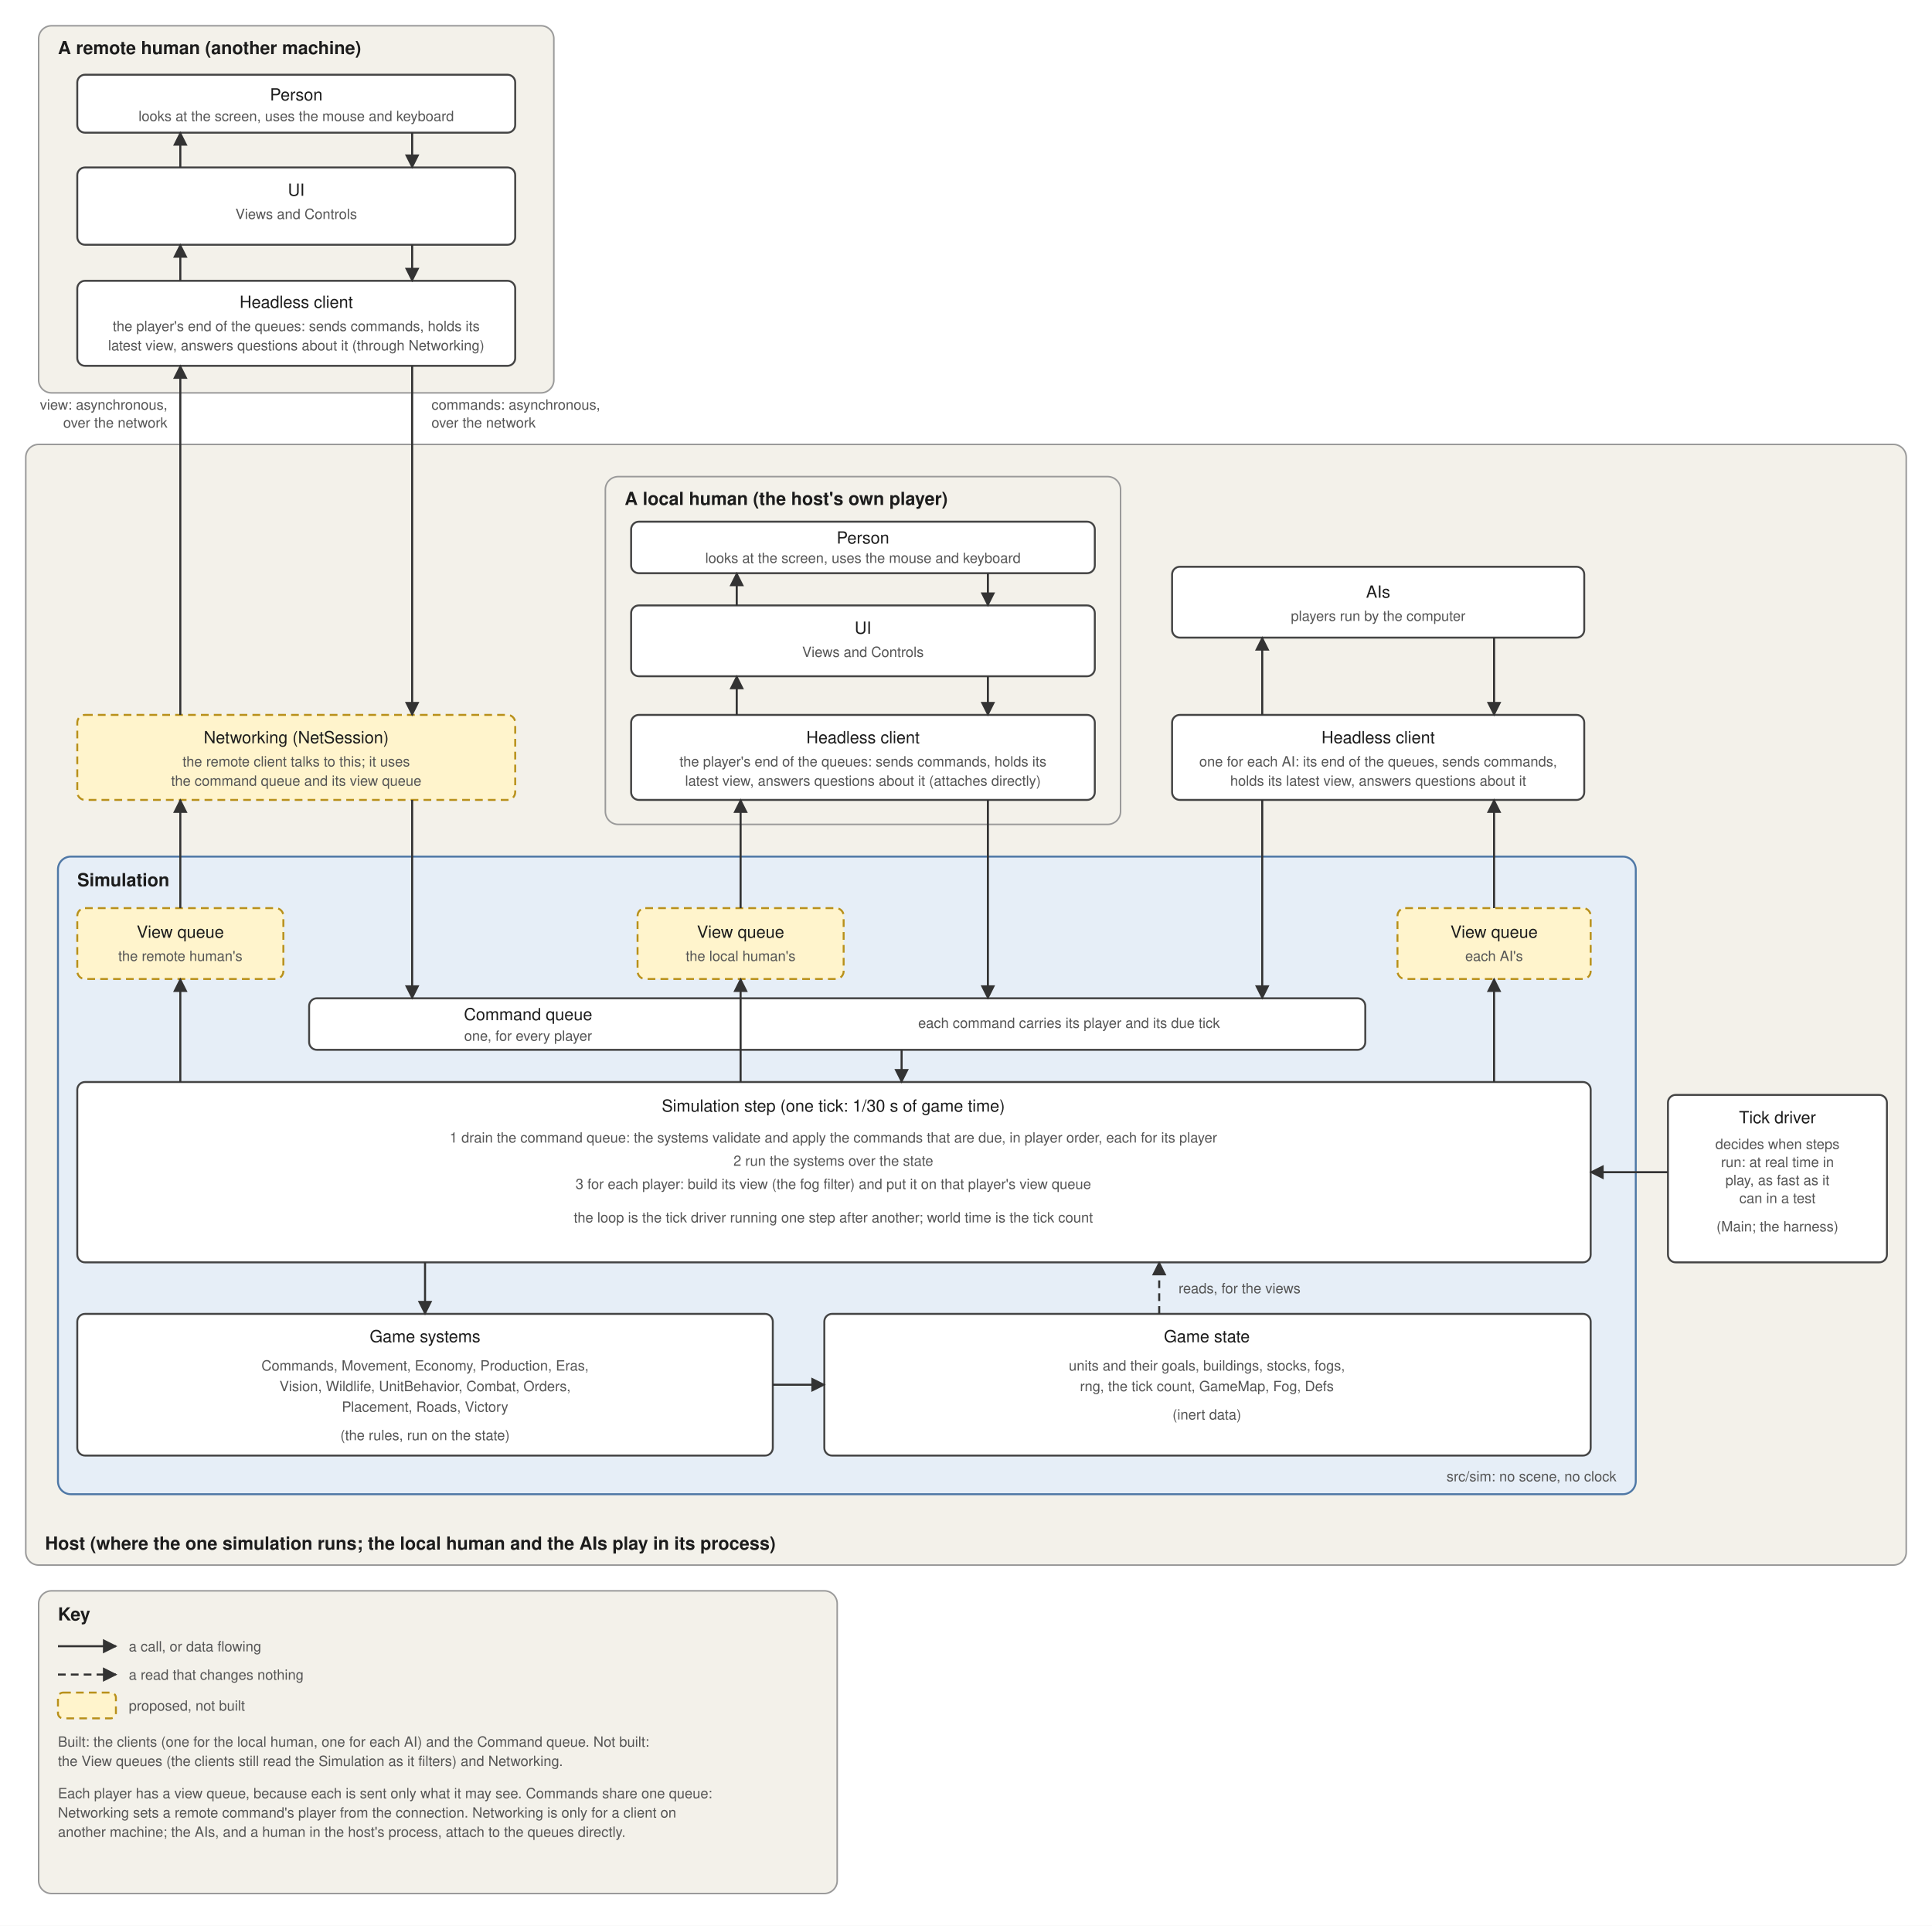
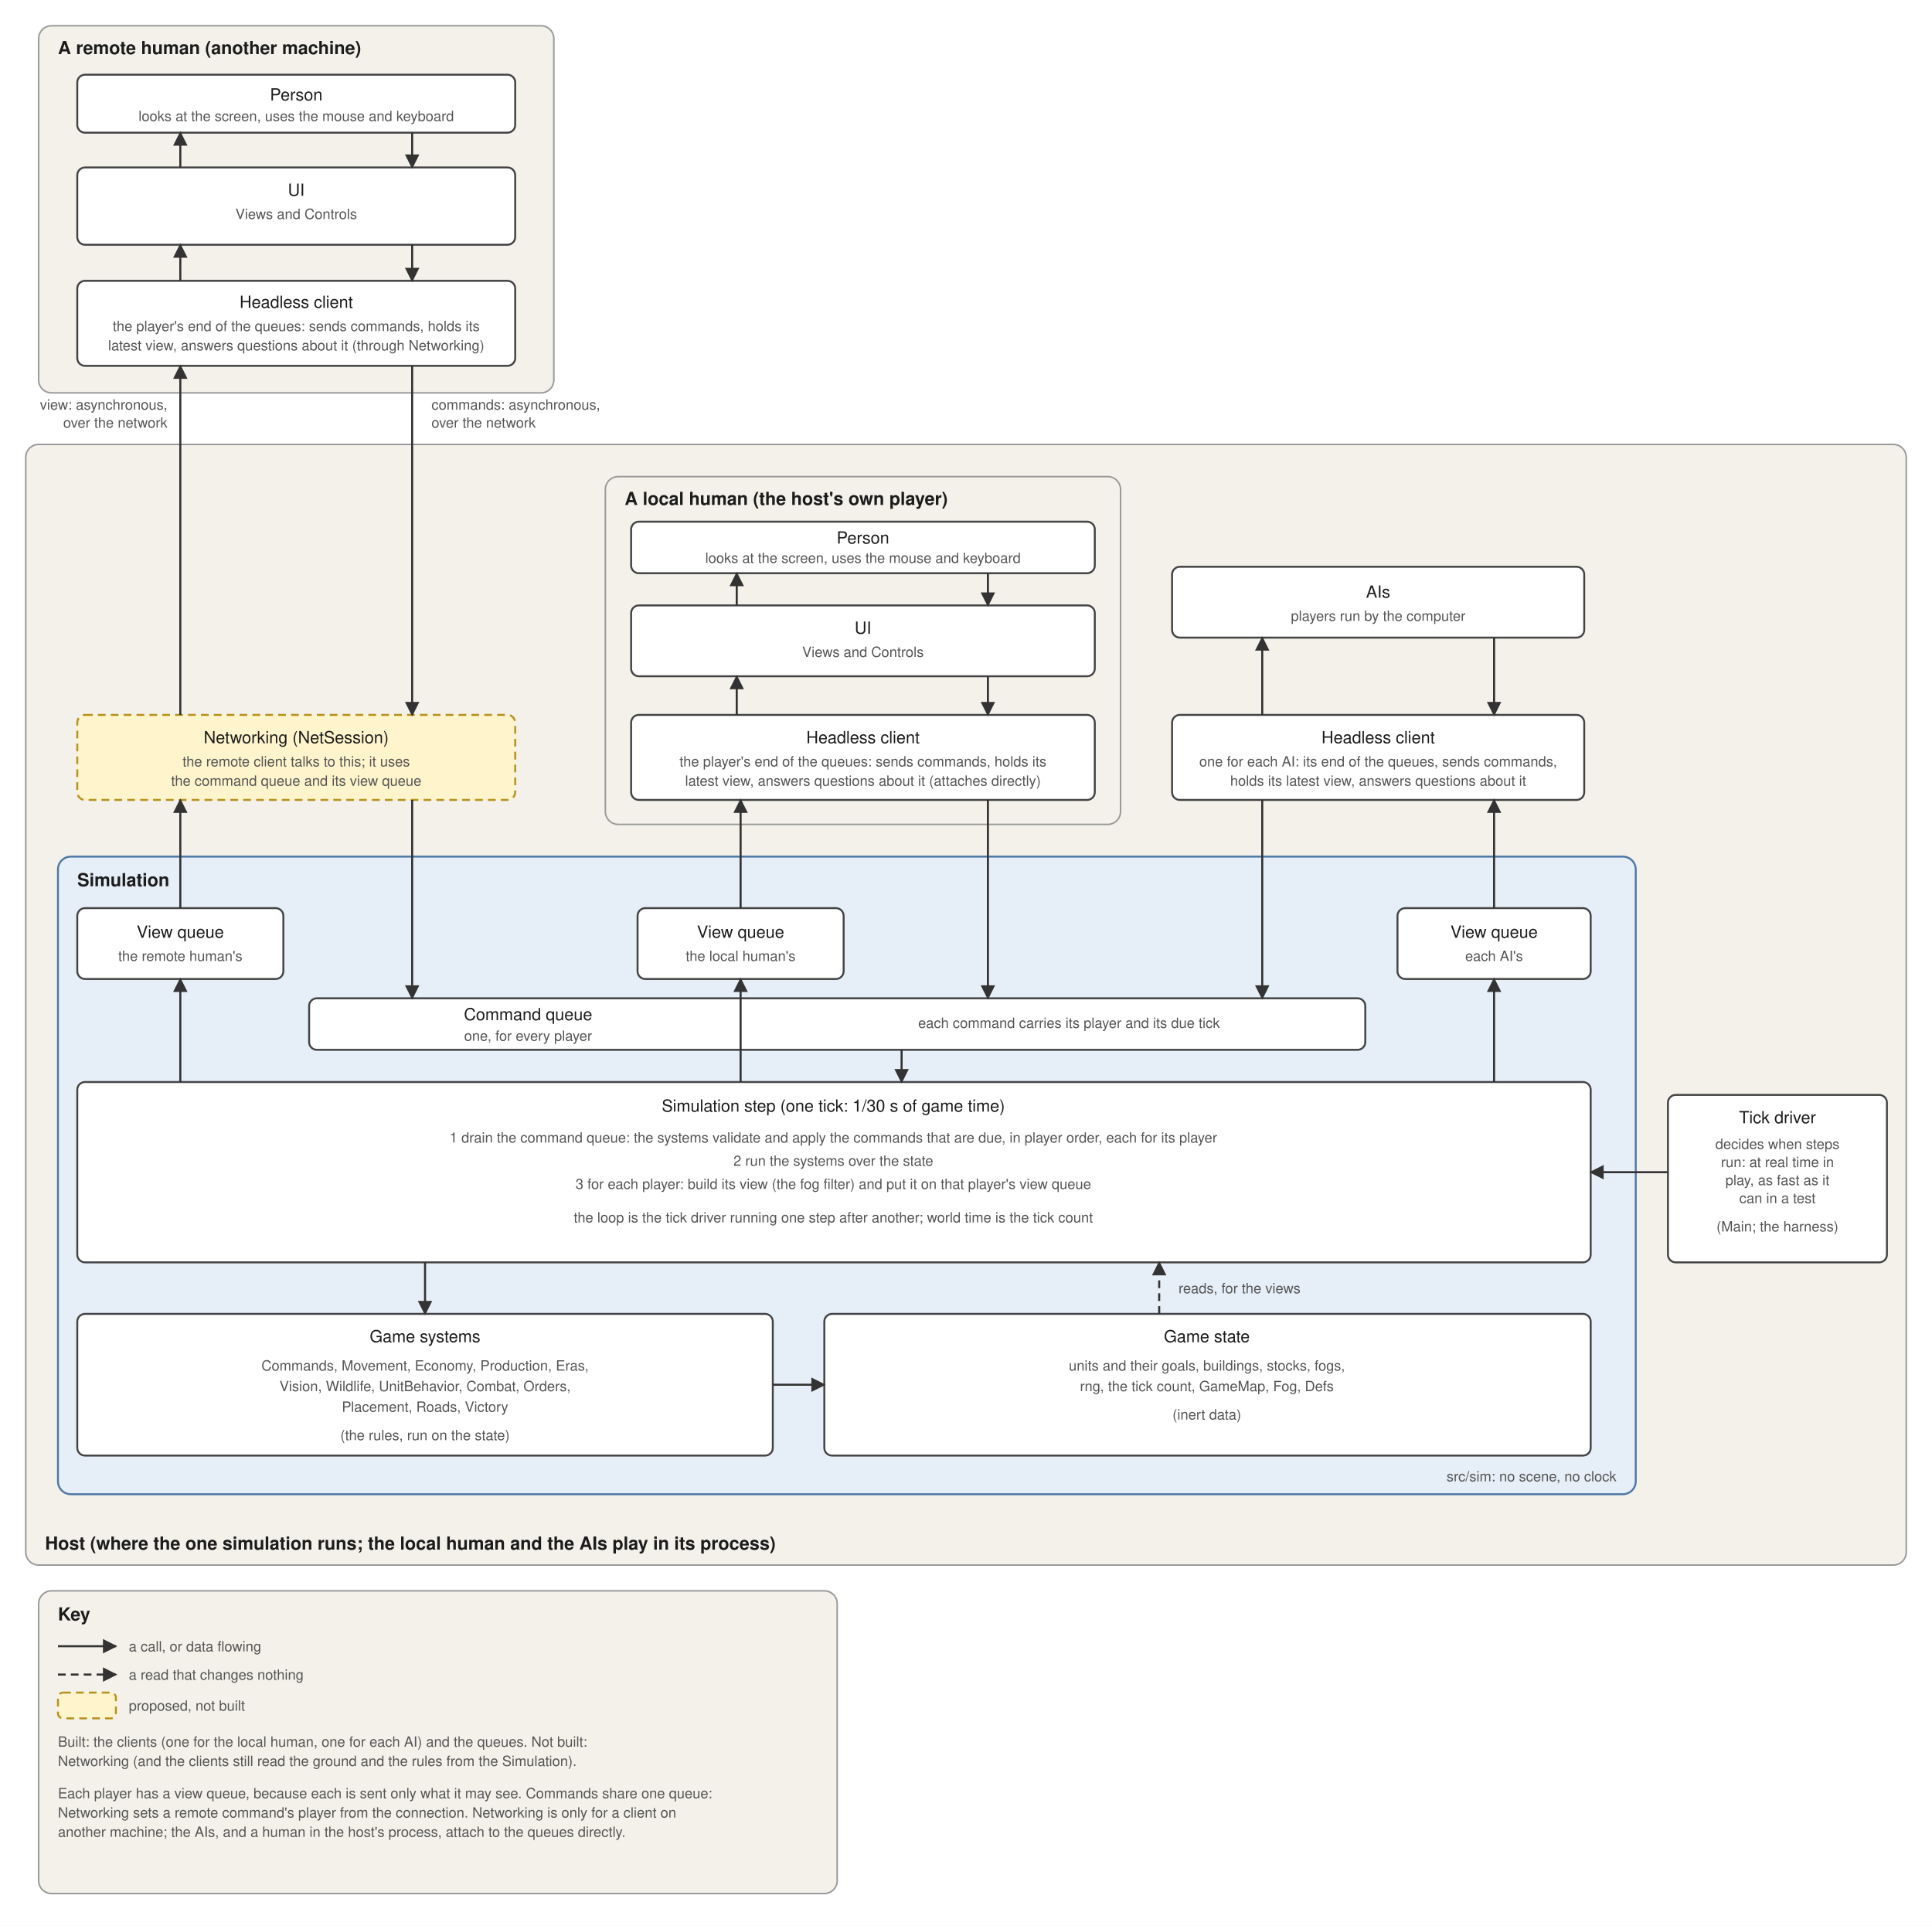
<svg xmlns="http://www.w3.org/2000/svg" viewBox="0 0 1500 1495" font-family="Helvetica, Arial, sans-serif" font-size="13">
  <defs>
    <style>
      .bg{fill:#ffffff}
      .grp{fill:#f3f1ea;stroke:#9a9a9a;stroke-width:1.2}
      .box{fill:#ffffff;stroke:#444;stroke-width:1.5}
      .sim{fill:#e6eef7;stroke:#4f78a6;stroke-width:1.5}
      .prop{fill:#fff4cc;stroke:#b8901a;stroke-width:1.5;stroke-dasharray:6 4}
      .t{fill:#1c1c1c}.s{fill:#555;font-size:11px}.h{font-weight:bold;fill:#1c1c1c;font-size:14px}
      .l{stroke:#333;stroke-width:1.6;fill:none;marker-end:url(#a)}
      .d{stroke:#333;stroke-width:1.6;fill:none;stroke-dasharray:6 4;marker-end:url(#a)}
      .ah{fill:#333}
      @media (prefers-color-scheme: dark) {
        .bg{fill:#1b1b1d}
        .grp{fill:#26262a;stroke:#7d7d85}
        .box{fill:#303036;stroke:#b4b4bc}
        .sim{fill:#1d2b3b;stroke:#7aa2d4}
        .prop{fill:#3b3315;stroke:#d9b94a}
        .t{fill:#f0f0f2}.s{fill:#b8b8c0}.h{fill:#f0f0f2}
        .l,.d{stroke:#d0d0d6}
        .ah{fill:#d0d0d6}
      }
    </style>
    <marker id="a" viewBox="0 0 10 10" refX="9" refY="5" markerWidth="7" markerHeight="7" orient="auto-start-reverse">
      <path class="ah" d="M0,0 L10,5 L0,10 z" />
    </marker>
  </defs>
  <rect class="bg" x="0" y="0" width="1500" height="1495" />
  <rect class="grp" x="30" y="20" width="400" height="285" rx="10" />
  <text class="h" x="45" y="42">A remote human  (another machine)</text>
  <rect class="box" x="60" y="58" width="340" height="45" rx="6" />
  <text class="t" x="230" y="78" text-anchor="middle">Person</text>
  <text class="s" x="230" y="94" text-anchor="middle">looks at the screen, uses the mouse and keyboard</text>
  <rect class="box" x="60" y="130" width="340" height="60" rx="6" />
  <text class="t" x="230" y="152" text-anchor="middle">UI</text>
  <text class="s" x="230" y="170" text-anchor="middle">Views and Controls</text>
  <rect class="box" x="60" y="218" width="340" height="66" rx="6" />
  <text class="t" x="230" y="239" text-anchor="middle">Headless client</text>
  <text class="s" x="230" y="257" text-anchor="middle">the player's end of the queues: sends commands, holds its</text>
  <text class="s" x="230" y="272" text-anchor="middle">latest view, answers questions about it (through Networking)</text>
  <path class="l" d="M140,130 L140,103" />
  <path class="l" d="M320,103 L320,130" />
  <path class="l" d="M140,218 L140,190" />
  <path class="l" d="M320,190 L320,218" />
  <rect class="grp" x="20" y="345" width="1460" height="870" rx="10" />
  <text class="h" x="35" y="1203">Host  (where the one simulation runs; the local human and the AIs play in its process)</text>
  <rect class="grp" x="470" y="370" width="400" height="270" rx="10" />
  <text class="h" x="485" y="392">A local human  (the host's own player)</text>
  <rect class="box" x="490" y="405" width="360" height="40" rx="6" />
  <text class="t" x="670" y="422" text-anchor="middle">Person</text>
  <text class="s" x="670" y="437" text-anchor="middle">looks at the screen, uses the mouse and keyboard</text>
  <rect class="box" x="490" y="470" width="360" height="55" rx="6" />
  <text class="t" x="670" y="492" text-anchor="middle">UI</text>
  <text class="s" x="670" y="510" text-anchor="middle">Views and Controls</text>
  <rect class="box" x="490" y="555" width="360" height="66" rx="6" />
  <text class="t" x="670" y="577" text-anchor="middle">Headless client</text>
  <text class="s" x="670" y="595" text-anchor="middle">the player's end of the queues: sends commands, holds its</text>
  <text class="s" x="670" y="610" text-anchor="middle">latest view, answers questions about it (attaches directly)</text>
  <path class="l" d="M572,470 L572,445" />
  <path class="l" d="M767,445 L767,470" />
  <path class="l" d="M572,555 L572,525" />
  <path class="l" d="M767,525 L767,555" />
  <rect class="box" x="910" y="440" width="320" height="55" rx="6" />
  <text class="t" x="1070" y="464" text-anchor="middle">AIs</text>
  <text class="s" x="1070" y="482" text-anchor="middle">players run by the computer</text>
  <rect class="box" x="910" y="555" width="320" height="66" rx="6" />
  <text class="t" x="1070" y="577" text-anchor="middle">Headless client</text>
  <text class="s" x="1070" y="595" text-anchor="middle">one for each AI: its end of the queues, sends commands,</text>
  <text class="s" x="1070" y="610" text-anchor="middle">holds its latest view, answers questions about it</text>
  <path class="l" d="M980,555 L980,495" />
  <path class="l" d="M1160,495 L1160,555" />
  <rect class="prop" x="60" y="555" width="340" height="66" rx="6" />
  <text class="t" x="230" y="577" text-anchor="middle">Networking  (NetSession)</text>
  <text class="s" x="230" y="595" text-anchor="middle">the remote client talks to this; it uses</text>
  <text class="s" x="230" y="610" text-anchor="middle">the command queue and its view queue</text>
  <path class="l" d="M140,555 L140,284" />
  <path class="l" d="M320,284 L320,555" />
  <rect class="sim" x="45" y="665" width="1225" height="495" rx="10" />
  <text class="h" x="60" y="688">Simulation</text>
  <text class="s" x="1255" y="1150" text-anchor="end">src/sim: no scene, no clock</text>
-   <rect class="prop" x="60" y="705" width="160" height="55" rx="6" />
+   <rect class="box" x="60" y="705" width="160" height="55" rx="6" />
  <text class="t" x="140" y="728" text-anchor="middle">View queue</text>
  <text class="s" x="140" y="746" text-anchor="middle">the remote human's</text>
-   <rect class="prop" x="495" y="705" width="160" height="55" rx="6" />
+   <rect class="box" x="495" y="705" width="160" height="55" rx="6" />
  <text class="t" x="575" y="728" text-anchor="middle">View queue</text>
  <text class="s" x="575" y="746" text-anchor="middle">the local human's</text>
-   <rect class="prop" x="1085" y="705" width="150" height="55" rx="6" />
+   <rect class="box" x="1085" y="705" width="150" height="55" rx="6" />
  <text class="t" x="1160" y="728" text-anchor="middle">View queue</text>
  <text class="s" x="1160" y="746" text-anchor="middle">each AI's</text>
  <rect class="box" x="240" y="775" width="820" height="40" rx="6" />
  <text class="t" x="410" y="792" text-anchor="middle">Command queue</text>
  <text class="s" x="410" y="808" text-anchor="middle">one, for every player</text>
  <text class="s" x="830" y="798" text-anchor="middle">each command carries its player and its due tick</text>
  <rect class="box" x="60" y="840" width="1175" height="140" rx="6" />
  <text class="t" x="647" y="863" text-anchor="middle">Simulation step   (one tick: 1/30 s of game time)</text>
  <text class="s" x="647" y="887" text-anchor="middle">1  drain the command queue: the systems validate and apply the commands that are due, in player order, each for its player</text>
  <text class="s" x="647" y="905" text-anchor="middle">2  run the systems over the state</text>
  <text class="s" x="647" y="923" text-anchor="middle">3  for each player: build its view (the fog filter) and put it on that player's view queue</text>
  <text class="s" x="647" y="949" text-anchor="middle">the loop is the tick driver running one step after another; world time is the tick count</text>
  <rect class="box" x="60" y="1020" width="540" height="110" rx="6" />
  <text class="t" x="330" y="1042" text-anchor="middle">Game systems</text>
  <text class="s" x="330" y="1064" text-anchor="middle">Commands, Movement, Economy, Production, Eras,</text>
  <text class="s" x="330" y="1080" text-anchor="middle">Vision, Wildlife, UnitBehavior, Combat, Orders,</text>
  <text class="s" x="330" y="1096" text-anchor="middle">Placement, Roads, Victory</text>
  <text class="s" x="330" y="1118" text-anchor="middle">(the rules, run on the state)</text>
  <rect class="box" x="640" y="1020" width="595" height="110" rx="6" />
  <text class="t" x="937" y="1042" text-anchor="middle">Game state</text>
  <text class="s" x="937" y="1064" text-anchor="middle">units and their goals, buildings, stocks, fogs,</text>
  <text class="s" x="937" y="1080" text-anchor="middle">rng, the tick count, GameMap, Fog, Defs</text>
  <text class="s" x="937" y="1102" text-anchor="middle">(inert data)</text>
  <rect class="box" x="1295" y="850" width="170" height="130" rx="6" />
  <text class="t" x="1380" y="872" text-anchor="middle">Tick driver</text>
  <text class="s" x="1380" y="892" text-anchor="middle">decides when steps</text>
  <text class="s" x="1380" y="906" text-anchor="middle">run: at real time in</text>
  <text class="s" x="1380" y="920" text-anchor="middle">play, as fast as it</text>
  <text class="s" x="1380" y="934" text-anchor="middle">can in a test</text>
  <text class="s" x="1380" y="956" text-anchor="middle">(Main; the harness)</text>
  <rect class="grp" x="30" y="1235" width="620" height="235" rx="10" />
  <text class="h" x="45" y="1258">Key</text>
  <path class="l" d="M45,1278 L90,1278" />
  <text class="s" x="100" y="1282">a call, or data flowing</text>
  <path class="d" d="M45,1300 L90,1300" />
  <text class="s" x="100" y="1304">a read that changes nothing</text>
  <rect class="prop" x="45" y="1314" width="45" height="20" rx="4" />
  <text class="s" x="100" y="1328">proposed, not built</text>
-   <text class="s" x="45" y="1356">Built: the clients (one for the local human, one for each AI) and the Command queue. Not built:</text>
-   <text class="s" x="45" y="1371">the View queues (the clients still read the Simulation as it filters) and Networking.</text>
+   <text class="s" x="45" y="1356">Built: the clients (one for the local human, one for each AI) and the queues. Not built:</text>
+   <text class="s" x="45" y="1371">Networking (and the clients still read the ground and the rules from the Simulation).</text>
  <text class="s" x="45" y="1396">Each player has a view queue, because each is sent only what it may see. Commands share one queue:</text>
  <text class="s" x="45" y="1411">Networking sets a remote command's player from the connection. Networking is only for a client on</text>
  <text class="s" x="45" y="1426">another machine; the AIs, and a human in the host's process, attach to the queues directly.</text>
  <text class="s" x="130" y="318" text-anchor="end">view: asynchronous,</text>
  <text class="s" x="130" y="332" text-anchor="end">over the network</text>
  <text class="s" x="335" y="318">commands: asynchronous,</text>
  <text class="s" x="335" y="332">over the network</text>
  <path class="l" d="M140,705 L140,621" />
  <path class="l" d="M320,621 L320,775" />
  <path class="l" d="M575,705 L575,621" />
  <path class="l" d="M767,621 L767,775" />
  <path class="l" d="M1160,705 L1160,621" />
  <path class="l" d="M980,621 L980,775" />
  <path class="l" d="M140,840 L140,760" />
  <path class="l" d="M575,840 L575,760" />
  <path class="l" d="M1160,840 L1160,760" />
  <path class="l" d="M700,815 L700,840" />
  <path class="l" d="M330,980 L330,1020" />
  <path class="l" d="M600,1075 L640,1075" />
  <path class="d" d="M900,1020 L900,980" />
  <text class="s" x="915" y="1004">reads, for the views</text>
  <path class="l" d="M1295,910 L1235,910" />
</svg>
